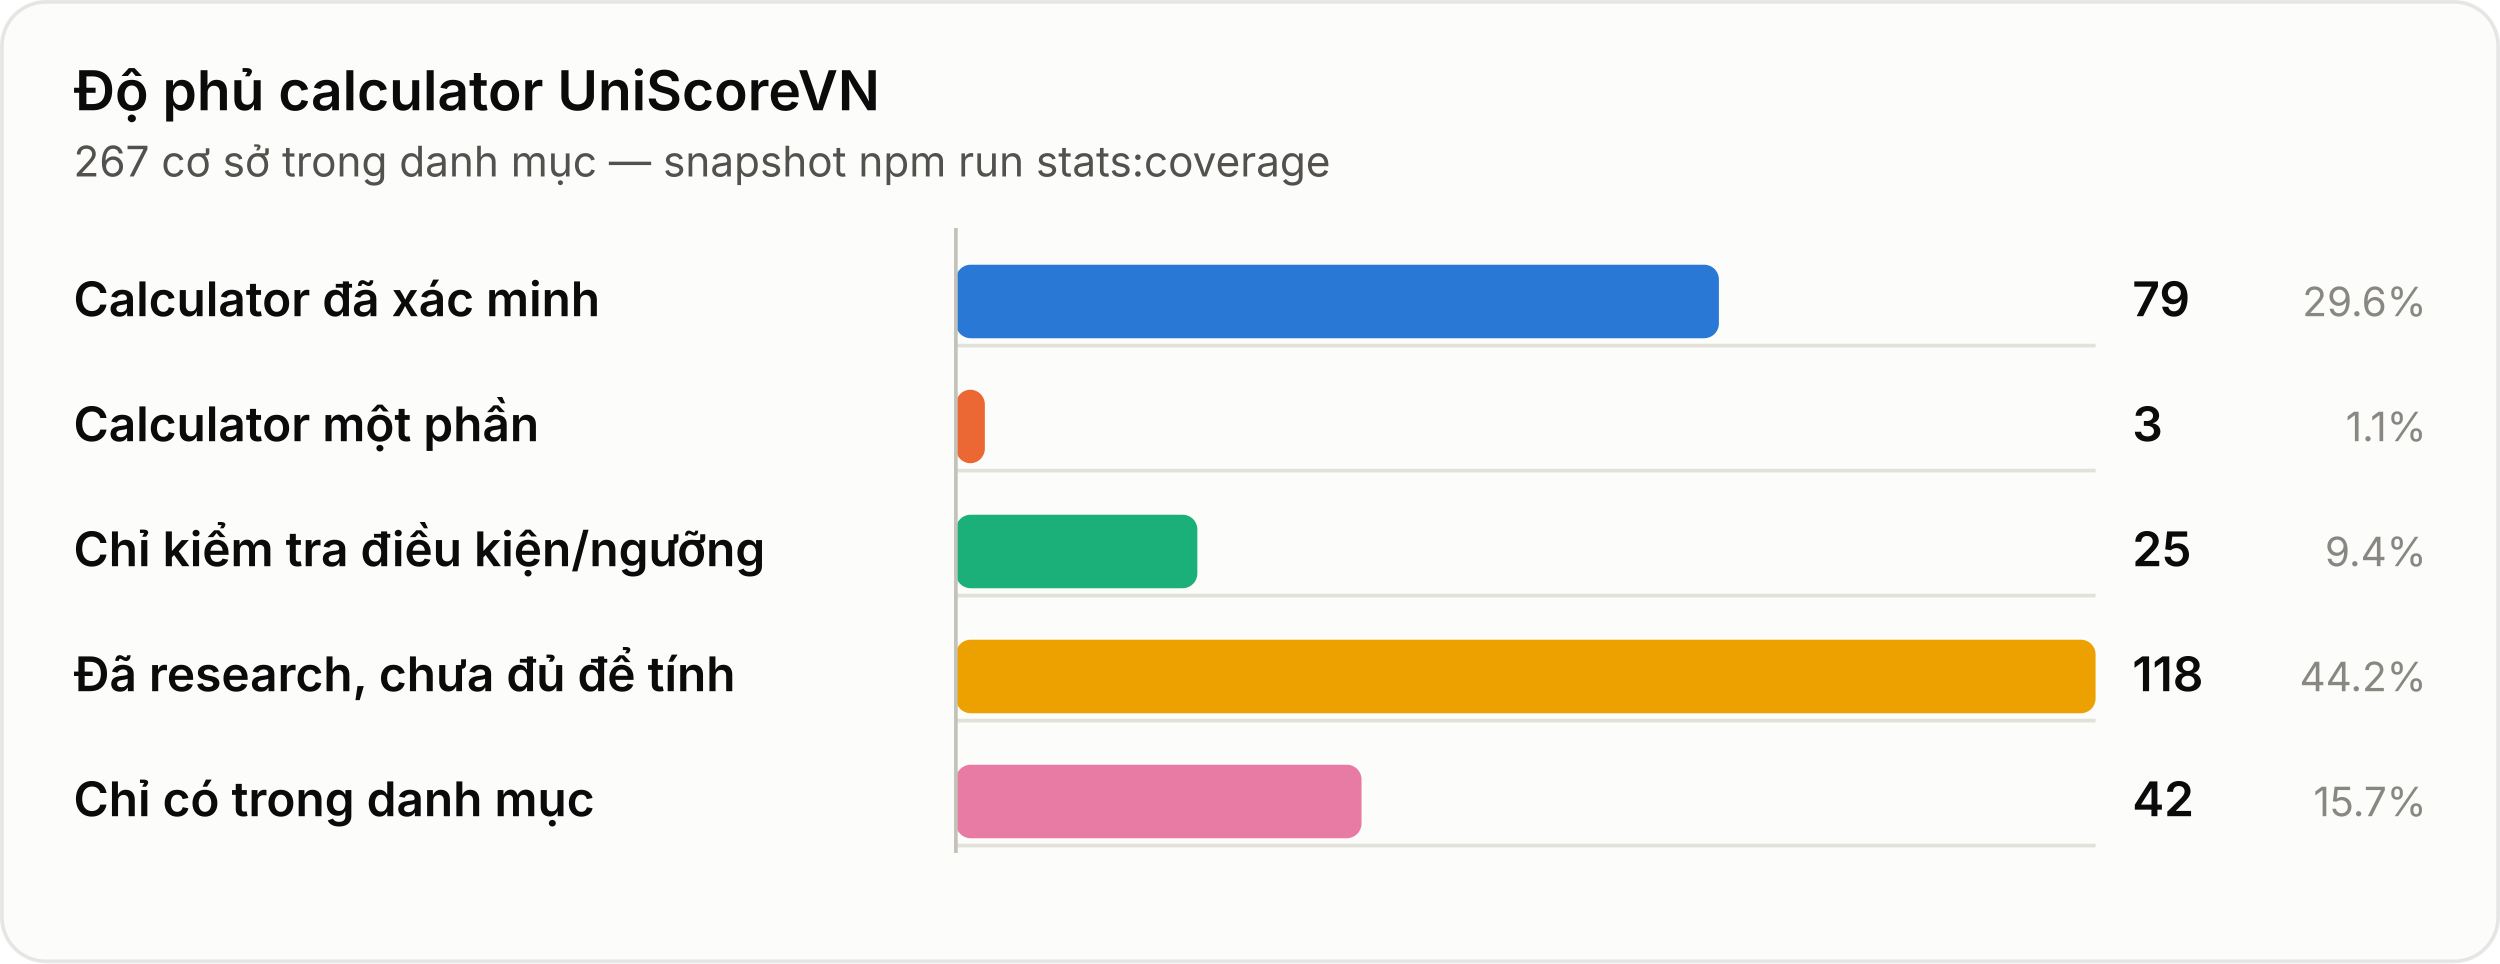
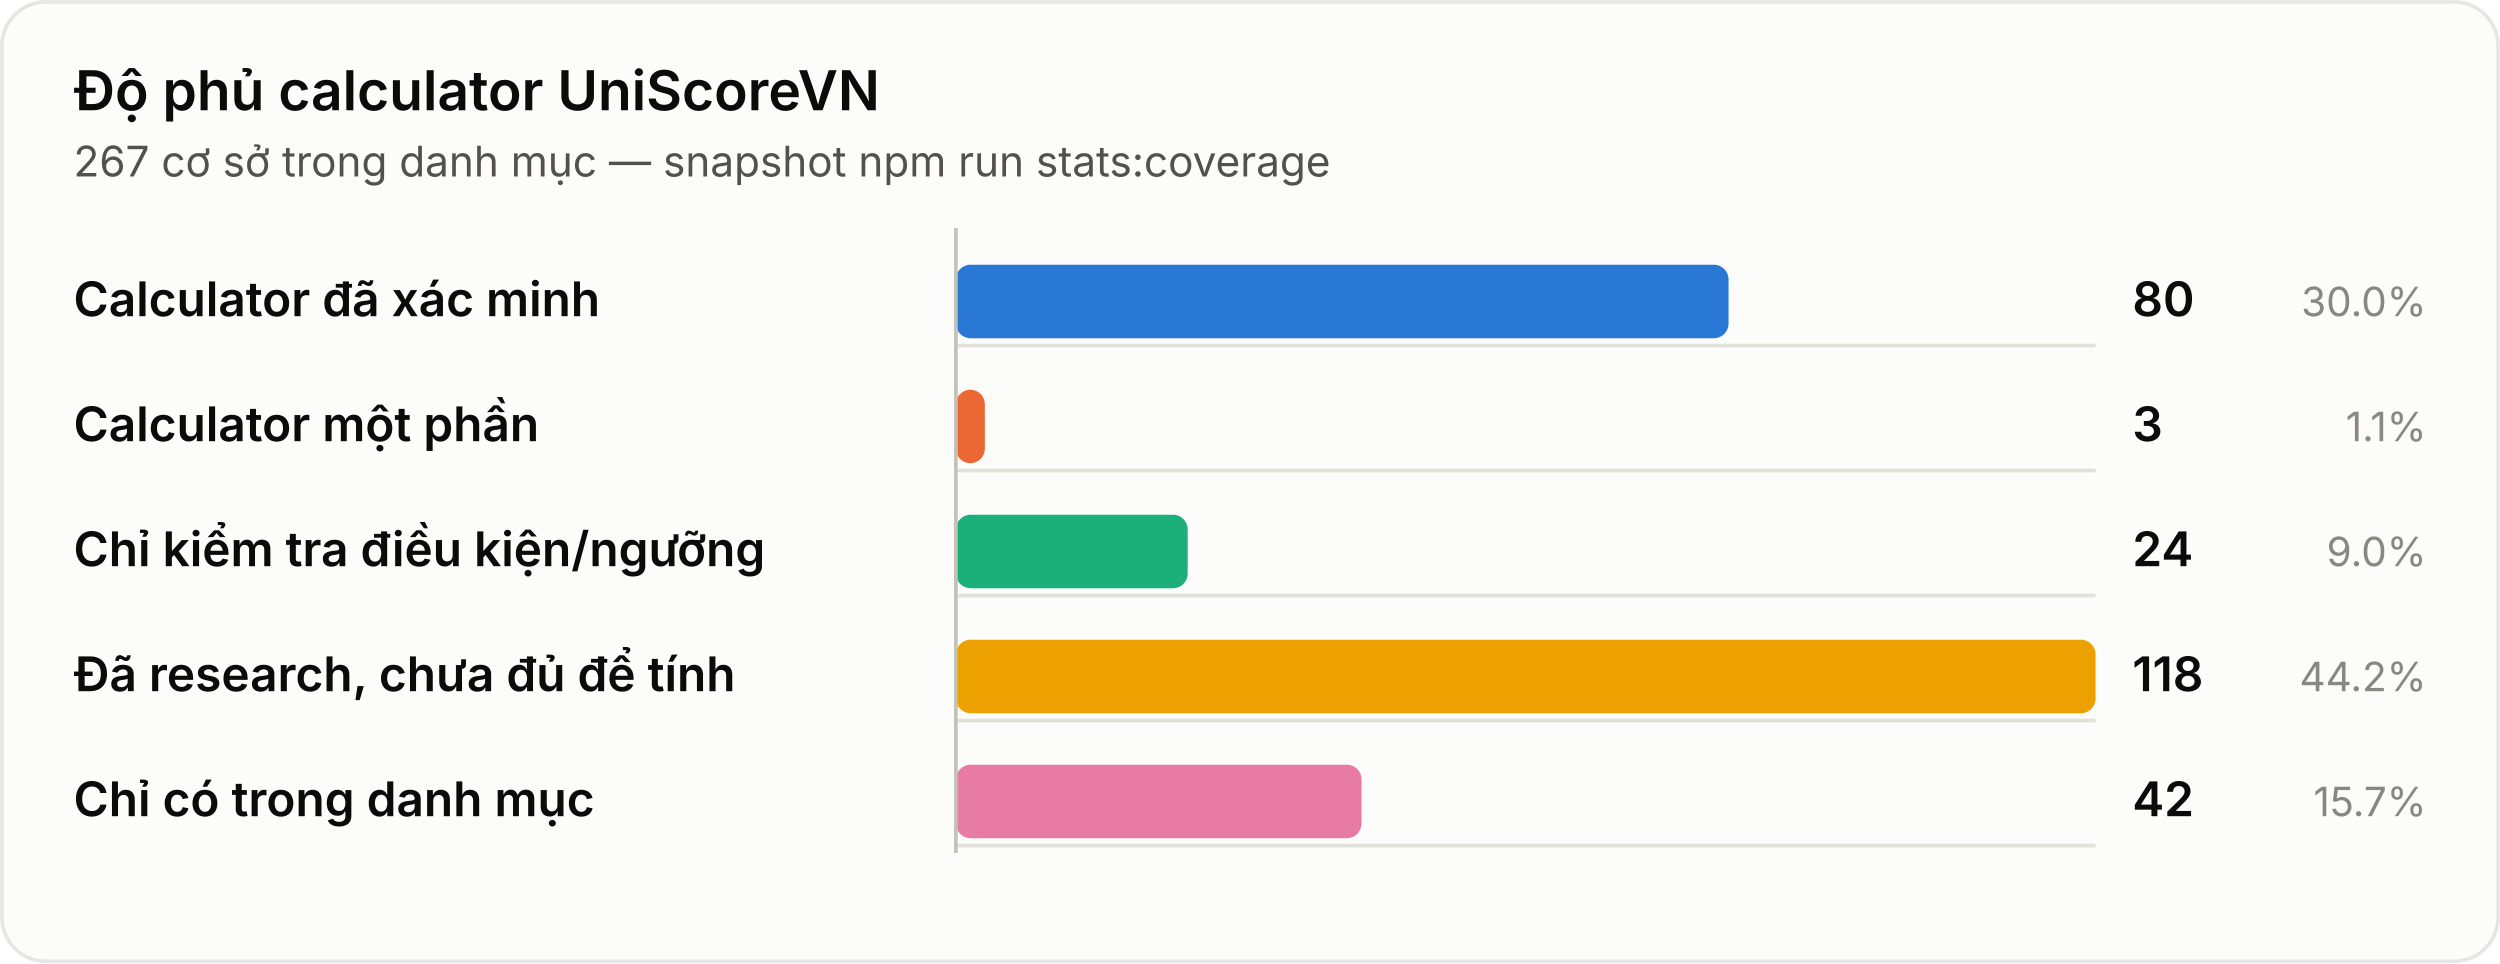
<svg xmlns="http://www.w3.org/2000/svg" width="680" height="262" viewBox="0 0 680 262" font-family="system-ui, -apple-system, Segoe UI, sans-serif">
  <rect x="0.5" y="0.5" width="679" height="261" rx="12" fill="#fcfcfb" stroke="rgba(11,11,11,0.10)" />
  <text x="20" y="30" font-size="15" font-weight="600" fill="#0b0b0b">Độ phủ calculator UniScoreVN</text>
  <text x="20" y="48" font-size="11.5" fill="#52514e">267 cơ sở trong danh mục — snapshot npm run stats:coverage</text>
  <g transform="translate(20, 10)">
    <text x="0" y="76" font-size="13" font-weight="600" fill="#0b0b0b">Calculator đã xác minh</text>
    <line x1="240" y1="84" x2="550" y2="84" stroke="#e1e0d9" stroke-width="1" />
-     <rect x="240" y="62" width="207.542" height="20" rx="4" fill="#2a78d6" />
-     <text x="560" y="76" font-size="13" font-weight="600" fill="#0b0b0b" text-anchor="start">79</text>
-     <text x="640" y="76" font-size="11" fill="#898781" text-anchor="end">29.6%</text>
+     <rect x="240" y="62" width="210.169" height="20" rx="4" fill="#2a78d6" />
+     <text x="560" y="76" font-size="13" font-weight="600" fill="#0b0b0b" text-anchor="start">80</text>
+     <text x="640" y="76" font-size="11" fill="#898781" text-anchor="end">30.0%</text>
    <text x="0" y="110" font-size="13" font-weight="600" fill="#0b0b0b">Calculator một phần</text>
    <line x1="240" y1="118" x2="550" y2="118" stroke="#e1e0d9" stroke-width="1" />
    <rect x="240" y="96" width="7.881" height="20" rx="4" fill="#eb6834" />
    <text x="560" y="110" font-size="13" font-weight="600" fill="#0b0b0b" text-anchor="start">3</text>
    <text x="640" y="110" font-size="11" fill="#898781" text-anchor="end">1.1%</text>
    <text x="0" y="144" font-size="13" font-weight="600" fill="#0b0b0b">Chỉ kiểm tra điều kiện/ngưỡng</text>
    <line x1="240" y1="152" x2="550" y2="152" stroke="#e1e0d9" stroke-width="1" />
-     <rect x="240" y="130" width="65.678" height="20" rx="4" fill="#1baf7a" />
-     <text x="560" y="144" font-size="13" font-weight="600" fill="#0b0b0b" text-anchor="start">25</text>
-     <text x="640" y="144" font-size="11" fill="#898781" text-anchor="end">9.4%</text>
+     <rect x="240" y="130" width="63.051" height="20" rx="4" fill="#1baf7a" />
+     <text x="560" y="144" font-size="13" font-weight="600" fill="#0b0b0b" text-anchor="start">24</text>
+     <text x="640" y="144" font-size="11" fill="#898781" text-anchor="end">9.0%</text>
    <text x="0" y="178" font-size="13" font-weight="600" fill="#0b0b0b">Đã research, chưa đủ để tính</text>
    <line x1="240" y1="186" x2="550" y2="186" stroke="#e1e0d9" stroke-width="1" />
    <rect x="240" y="164" width="310" height="20" rx="4" fill="#eda100" />
    <text x="560" y="178" font-size="13" font-weight="600" fill="#0b0b0b" text-anchor="start">118</text>
    <text x="640" y="178" font-size="11" fill="#898781" text-anchor="end">44.2%</text>
    <text x="0" y="212" font-size="13" font-weight="600" fill="#0b0b0b">Chỉ có trong danh mục</text>
    <line x1="240" y1="220" x2="550" y2="220" stroke="#e1e0d9" stroke-width="1" />
    <rect x="240" y="198" width="110.339" height="20" rx="4" fill="#e87ba4" />
    <text x="560" y="212" font-size="13" font-weight="600" fill="#0b0b0b" text-anchor="start">42</text>
    <text x="640" y="212" font-size="11" fill="#898781" text-anchor="end">15.7%</text>
    <line x1="240" y1="52" x2="240" y2="222" stroke="#c3c2b7" stroke-width="1" />
  </g>
</svg>
